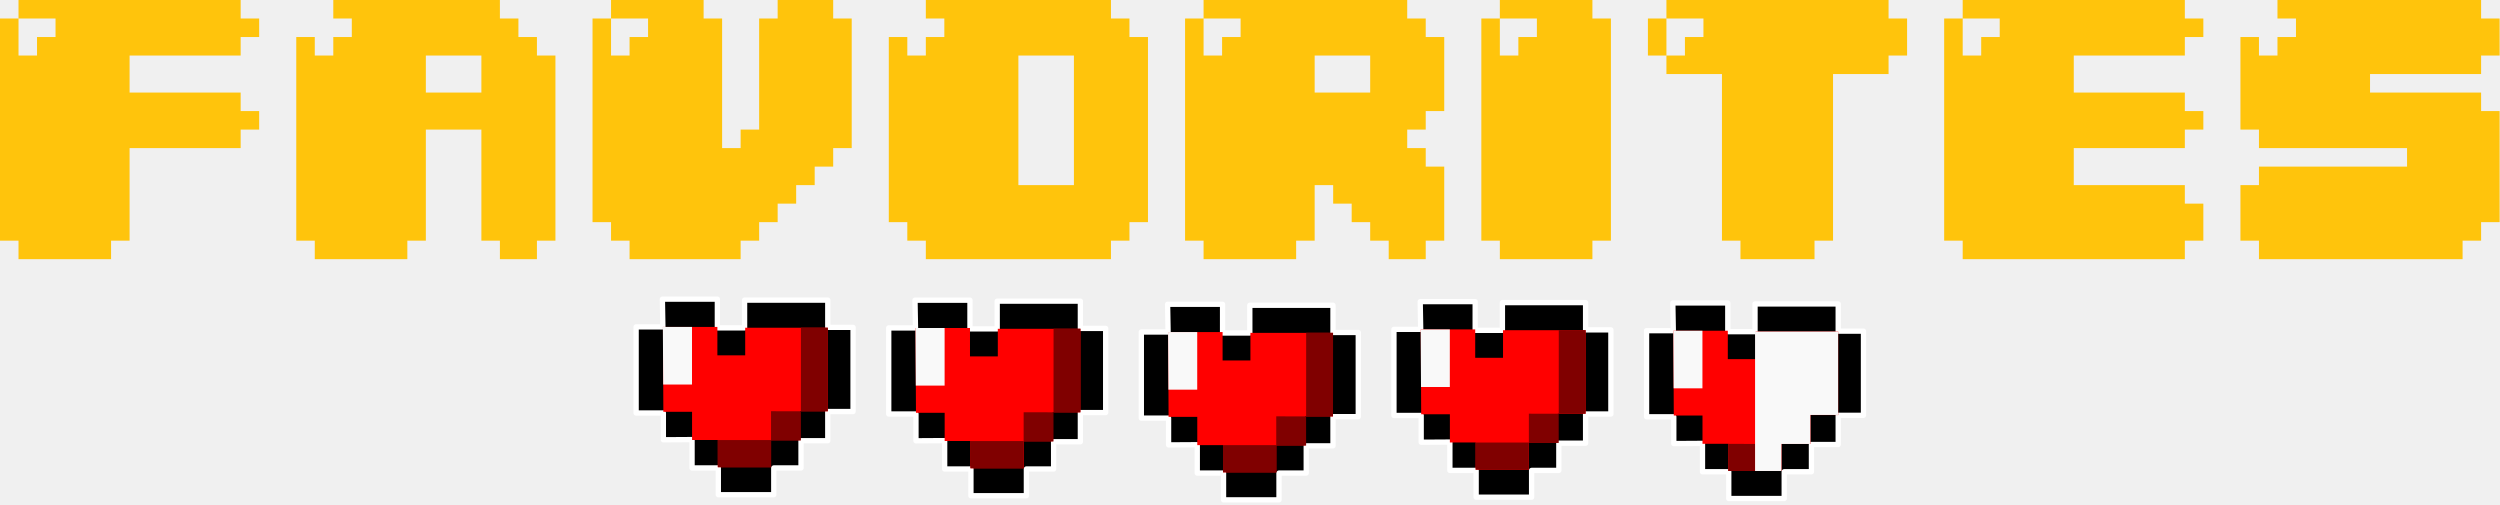
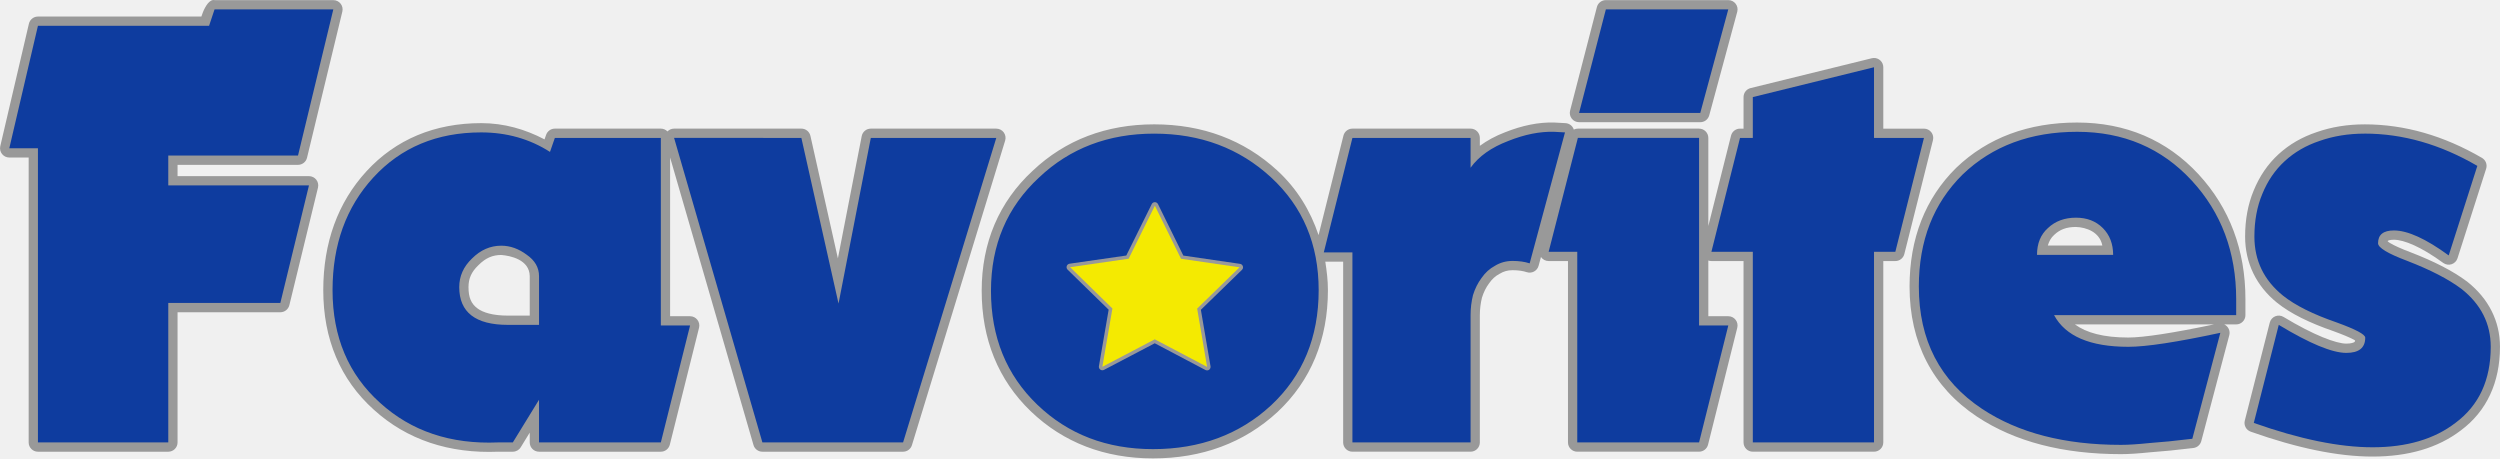
- <svg xmlns="http://www.w3.org/2000/svg" width="471px" height="95px" version="1.1" xml:space="preserve" style="fill-rule:evenodd;clip-rule:evenodd;stroke-linejoin:round;stroke-miterlimit:1.414;">
-   <g id="g3">
-     <g id="text4144">
-       <path id="path4196" d="M45.34,0l-41.852,0l0,3.487l6.975,0l0,3.488l-3.488,0l0,3.488l-3.487,0l0,-6.976l-3.488,0l0,41.853l3.488,0l0,3.488l17.438,0l0,-3.488l3.488,0l0,-17.439l20.926,0l0,-3.487l3.488,0l0,-3.488l-3.488,0l0,-3.488l-20.926,0l0,-6.975l20.926,0l0,-3.488l3.488,0l0,-3.488l-3.488,0l0,-3.487l0,0Z" style="fill:#ffc40c;fill-rule:nonzero;" />
-       <path id="path4198" d="M101.157,6.975l-3.488,0l0,-3.488l-3.488,0l0,-3.487l-31.389,0l0,3.487l3.488,0l0,3.488l-3.488,0l0,3.488l-3.488,0l0,-3.488l-3.487,0l0,38.365l3.487,0l0,3.488l17.439,0l0,-3.488l3.487,0l0,-20.926l10.464,0l0,20.926l3.487,0l0,3.488l6.976,0l0,-3.488l3.487,0l0,-34.877l-3.487,0l0,-3.488l0,0Zm-20.927,3.488l10.464,0l0,6.975l-10.464,0l0,-6.975Z" style="fill:#ffc40c;fill-rule:nonzero;" />
-       <path id="path4200" d="M156.973,3.487l0,-3.487l-10.463,0l0,3.487l-3.487,0l0,20.927l-3.488,0l0,3.487l-3.488,0l0,-24.414l-3.487,0l0,-3.487l-17.439,0l0,3.487l6.975,0l0,3.488l-3.487,0l0,3.488l-3.488,0l0,-6.976l-3.488,0l0,38.365l3.488,0l0,3.488l3.488,0l0,3.488l20.926,0l0,-3.488l3.488,0l0,-3.488l3.487,0l0,-3.488l3.488,0l0,-3.487l3.488,0l0,-3.488l3.487,0l0,-3.488l3.488,0l0,-24.414l-3.488,0l0,0Z" style="fill:#ffc40c;fill-rule:nonzero;" />
-       <path id="path4202" d="M212.79,3.487l-3.488,0l0,-3.487l-34.877,0l0,3.487l3.488,0l0,3.488l-3.488,0l0,3.488l-3.487,0l0,-3.488l-3.488,0l0,34.877l3.488,0l0,3.488l3.487,0l0,3.488l34.877,0l0,-3.488l3.488,0l0,-3.488l3.488,0l0,-34.877l-3.488,0l0,-3.488l0,0Zm-20.926,31.39l0,-24.414l10.463,0l0,24.414l-10.463,0Z" style="fill:#ffc40c;fill-rule:nonzero;" />
-       <path id="path4204" d="M268.607,3.487l-3.488,0l0,-3.487l-38.365,0l0,3.487l6.976,0l0,3.488l-3.488,0l0,3.488l-3.488,0l0,-6.976l-3.487,0l0,41.853l3.487,0l0,3.488l17.439,0l0,-3.488l3.488,0l0,-10.463l3.487,0l0,3.487l3.488,0l0,3.488l3.488,0l0,3.488l3.487,0l0,3.488l6.976,0l0,-3.488l3.488,0l0,-13.951l-3.488,0l0,-3.488l-3.488,0l0,-3.487l3.488,0l0,-3.488l3.488,0l0,-13.951l-3.488,0l0,-3.488l0,0Zm-10.463,13.951l-10.463,0l0,-6.975l10.463,0l0,6.975Z" style="fill:#ffc40c;fill-rule:nonzero;" />
-       <path id="path4206" d="M300.01,0l-17.439,0l0,3.487l6.976,0l0,3.488l-3.488,0l0,3.488l-3.488,0l0,-6.976l-3.487,0l0,41.853l3.487,0l0,3.488l17.439,0l0,-3.488l3.487,0l0,-41.853l-3.487,0l0,-3.487l0,0Z" style="fill:#ffc40c;fill-rule:nonzero;" />
-       <path id="path4208" d="M355.806,0l-41.852,0l0,3.487l6.975,0l0,3.488l-3.488,0l0,3.488l-3.487,0l0,3.488l10.463,0l0,31.389l3.487,0l0,3.488l13.951,0l0,-3.488l3.488,0l0,-31.389l10.463,0l0,-3.488l3.488,0l0,-6.976l-3.488,0l0,-3.487l0,0Zm-41.852,3.487l-3.488,0l0,6.976l3.488,0l0,-6.976l0,0Z" style="fill:#ffc40c;fill-rule:nonzero;" />
-       <path id="path4210" d="M411.623,0l-41.853,0l0,3.487l6.976,0l0,3.488l-3.488,0l0,3.488l-3.488,0l0,-6.976l-3.487,0l0,41.853l3.487,0l0,3.488l41.853,0l0,-3.488l3.487,0l0,-6.976l-3.487,0l0,-3.487l-20.926,0l0,-6.976l20.926,0l0,-3.487l3.487,0l0,-3.488l-3.487,0l0,-3.488l-20.926,0l0,-6.975l20.926,0l0,-3.488l3.487,0l0,-3.488l-3.487,0l0,-3.487l0,0Z" style="fill:#ffc40c;fill-rule:nonzero;" />
-       <path id="path4212" d="M467.439,0l-38.364,0l0,3.487l3.487,0l0,3.488l-3.487,0l0,3.488l-3.488,0l0,-3.488l-3.488,0l0,17.439l3.488,0l0,3.487l27.902,0l0,3.488l-27.902,0l0,3.488l-3.488,0l0,10.463l3.488,0l0,3.488l38.365,0l0,-3.488l3.487,0l0,-3.488l3.488,0l0,-20.926l-3.488,0l0,-3.488l-20.926,0l0,-3.487l20.926,0l0,-3.488l3.488,0l0,-6.976l-3.488,0l0,-3.487l0,0Z" style="fill:#ffc40c;fill-rule:nonzero;" />
-     </g>
-     <g id="g86339">
-       <g id="g86244">
-         <path id="path86121" d="M124.794,56.363l10.355,0l0,5.407l5.132,0l0,-5.224l15.67,0l0,5.132l4.765,0l0,15.854l-4.765,0l0,5.498l-5.04,0l0,5.132l-5.132,0l0,5.04l-10.447,0l0,-5.04l-4.948,0l0,-5.343l-5.407,0.032l0,-5.044l-5.132,0l0,-16.221l5.04,0l-0.091,-5.223l0,0Z" style="stroke:#fff;stroke-width:1px;" />
-         <path id="path86123" d="M124.897,61.598l10.258,0l0,5.349l5.24,0l0,-5.2l15.556,0l0,15.739l-5.223,0l0,5.452l-5.453,0l0,5.086l-10.034,0l0,-5.131l-4.857,0l0,-5.315l-5.407,0l-0.08,-15.98Z" style="fill:#f00;" />
-         <path id="path86125" d="M135.229,82.904l10.028,0l0,5.119l-10.02,0l-0.008,-5.119l0,0Z" style="fill:#800000;" />
-         <path id="path86131" d="M150.888,82.984l-5.624,0l0,-5.51l5.622,0.013l0.002,5.497Z" style="fill:#800000;" />
-         <path id="path86131.2e..-2" d="M155.956,77.487l-5.064,-0.003l0.008,-15.758l5.068,0.003l-0.012,15.758l0,0Z" style="fill:#800000;" />
-         <path id="path86152" d="M124.884,61.597l5.489,0l0,10.855l-5.428,0l-0.061,-10.855Z" style="fill:#f9f9f9;" />
-       </g>
-       <g id="g86244.2e..-5">
-         <path id="path86121.2e..-9" d="M172.385,56.556l10.355,0l0,5.407l5.132,0l0,-5.223l15.67,0l0,5.131l4.766,0l0,15.854l-4.766,0l0,5.498l-5.04,0l0,5.132l-5.131,0l0,5.04l-10.447,0l0,-5.04l-4.949,0l0,-5.343l-5.407,0.033l0,-5.045l-5.131,0l0,-16.22l5.04,0l-0.092,-5.224l0,0Z" style="stroke:#fff;stroke-width:1px;" />
-         <path id="path86123.2e..-2" d="M172.488,61.791l10.258,0l0,5.35l5.241,0l0,-5.201l15.555,0l0,15.739l-5.223,0l0,5.453l-5.452,0l0,5.086l-10.035,0l0,-5.132l-4.857,0l0,-5.315l-5.407,0l-0.08,-15.98l0,0Z" style="fill:#f00;" />
-         <path id="path86125.2e..-8" d="M182.821,83.097l10.027,0l0,5.119l-10.019,0l-0.008,-5.119l0,0Z" style="fill:#800000;" />
-         <path id="path86131.2e..-7" d="M198.479,83.178l-5.624,0l0,-5.51l5.623,0.012l0.001,5.498Z" style="fill:#800000;" />
-         <path id="path86131.2e..-2.2e..-4" d="M203.547,77.68l-5.063,-0.003l0.007,-15.758l5.068,0.003l-0.012,15.758l0,0Z" style="fill:#800000;" />
-         <path id="path86152.2e..-2" d="M172.475,61.79l5.49,0l0,10.855l-5.429,0l-0.061,-10.855Z" style="fill:#f9f9f9;" />
-       </g>
-       <g id="g86244.2e..-3">
-         <path id="path86121.2e..-3" d="M219.976,57.328l10.356,0l0,5.407l5.132,0l0,-5.223l15.67,0l0,5.132l4.765,0l0,15.853l-4.765,0l0,5.499l-5.04,0l0,5.131l-5.132,0l0,5.041l-10.447,0l0,-5.041l-4.949,0l0,-5.343l-5.406,0.033l0,-5.045l-5.132,0l0,-16.22l5.04,0l-0.092,-5.224l0,0Z" style="stroke:#fff;stroke-width:1px;" />
-         <path id="path86123.2e..-8" d="M220.08,62.563l10.257,0l0,5.35l5.241,0l0,-5.201l15.556,0l0,15.739l-5.224,0l0,5.453l-5.452,0l0,5.086l-10.035,0l0,-5.132l-4.857,0l0,-5.315l-5.406,0l-0.08,-15.98l0,0Z" style="fill:#f00;" />
-         <path id="path86125.2e..-3" d="M230.412,83.869l10.028,0l0,5.119l-10.02,0l-0.008,-5.119l0,0Z" style="fill:#800000;" />
-         <path id="path86131.2e..-4" d="M246.071,83.95l-5.625,0l0,-5.51l5.623,0.012l0.002,5.498Z" style="fill:#800000;" />
-         <path id="path86131.2e..-2.2e..-7" d="M251.138,78.452l-5.063,-0.003l0.008,-15.758l5.067,0.003l-0.012,15.758Z" style="fill:#800000;" />
-         <path id="path86152.2e..-9" d="M220.066,62.562l5.49,0l0,10.855l-5.428,0l-0.062,-10.855Z" style="fill:#f9f9f9;" />
-       </g>
-       <g id="g86244.2e..-4">
-         <path id="path86121.2e..-0" d="M267.568,56.828l10.355,0l0,5.407l5.132,0l0,-5.223l15.67,0l0,5.132l4.765,0l0,15.853l-4.765,0l0,5.499l-5.04,0l0,5.131l-5.132,0l0,5.041l-10.447,0l0,-5.041l-4.948,0l0,-5.343l-5.407,0.033l0,-5.045l-5.132,0l0,-16.22l5.04,0l-0.091,-5.224l0,0Z" style="stroke:#fff;stroke-width:1px;" />
-         <path id="path86123.2e..-1" d="M267.671,62.063l10.258,0l0,5.35l5.24,0l0,-5.201l15.556,0l0,15.739l-5.223,0l0,5.453l-5.453,0l0,5.086l-10.034,0l0,-5.132l-4.857,0l0,-5.315l-5.407,0l-0.08,-15.98Z" style="fill:#f00;" />
-         <path id="path86125.2e..-2" d="M278.003,83.369l10.028,0l0,5.119l-10.02,0l-0.008,-5.119l0,0Z" style="fill:#800000;" />
-         <path id="path86131.2e..-46" d="M293.662,83.45l-5.624,0l0,-5.51l5.622,0.012l0.002,5.498Z" style="fill:#800000;" />
-         <path id="path86131.2e..-2.2e..-1" d="M298.73,77.952l-5.064,-0.003l0.008,-15.758l5.068,0.003l-0.012,15.758l0,0Z" style="fill:#800000;" />
-         <path id="path86152.2e..-5" d="M267.658,62.062l5.489,0l0,10.855l-5.428,0l-0.061,-10.855Z" style="fill:#f9f9f9;" />
-       </g>
-       <g id="g86244.2e..-49">
-         <path id="path86121.2e..-1" d="M315.159,57.078l10.355,0l0,5.407l5.132,0l0,-5.223l15.671,0l0,5.132l4.765,0l0,15.853l-4.765,0l0,5.499l-5.041,0l0,5.131l-5.131,0l0,5.041l-10.447,0l0,-5.041l-4.949,0l0,-5.343l-5.407,0.033l0,-5.045l-5.131,0l0,-16.22l5.04,0l-0.092,-5.224l0,0Z" style="stroke:#fff;stroke-width:1px;" />
-         <path id="path86123.2e..-4" d="M315.262,62.313l10.258,0l0,5.35l5.241,0l0,-5.201l15.556,0l0,15.739l-5.224,0l0,5.453l-5.452,0l0,5.086l-10.035,0l0,-5.132l-4.857,0l0,-5.315l-5.407,0l-0.08,-15.98l0,0Z" style="fill:#f00;" />
-         <path id="path86125.2e..-6" d="M325.595,83.619l5.062,0.02l0,5.103l-5.054,-0.004l-0.008,-5.119l0,0Z" style="fill:#800000;" />
-         <path id="path86152.2e..-7" d="M315.249,62.312l5.49,0l0,10.855l-5.428,0l-0.062,-10.855Z" style="fill:#f9f9f9;" />
-         <path id="path86380" d="M330.655,62.463l15.649,0l0,15.713l-5.227,0l0,5.463l-5.453,0l0,5.093l-4.969,0l0,-26.269l0,0Z" style="fill:#f9f9f9;" />
+ <svg xmlns="http://www.w3.org/2000/svg" width="306.476" height="56.197" viewBox="0 0 81.088 14.869" version="1.1" id="svg9136">
+   <defs id="defs9130" />
+   <g id="layer1" transform="translate(-10.04404,-269.8808)">
+     <g aria-label="All Games" style="font-style:normal;font-variant:normal;font-weight:normal;font-stretch:normal;font-size:20.44px;line-height:12.775px;font-family:'namco regular';-inkscape-font-specification:'namco regular, ';letter-spacing:0px;word-spacing:0px;fill:#fbe01b;fill-opacity:1;stroke:none;stroke-width:0.511px;stroke-linecap:butt;stroke-linejoin:miter;stroke-opacity:1" id="text4594">
+       <g id="g5124">
+         <g transform="translate(7.617181,25.39061)" id="g5117">
+           <path transform="matrix(0.2645833,0,0,0.2645833,15.0072,270.9712)" style="font-style:normal;font-variant:normal;font-weight:900;font-stretch:normal;font-size:19.756px;line-height:6.615px;font-family:Nougat;-inkscape-font-specification:'Nougat Heavy';letter-spacing:0px;word-spacing:0px;fill:#999999;fill-opacity:1;stroke:none;stroke-width:1px;stroke-linecap:butt;stroke-linejoin:miter;stroke-opacity:1" d="m -21.248,-100.072 c -1.207,-0.268 -2.086,3.519 -1.49,2.016 h -20.162 c -0.529,-2.19e-4 -0.988,0.364 -1.107,0.879 l -3.51,15.008 c -0.166,0.713 0.375,1.395 1.107,1.395 h 2.373 v 34.928 c -1.01e-4,0.628 0.509,1.137 1.137,1.137 h 15.979 c 0.628,1.01e-4 1.137,-0.509 1.137,-1.137 v -15.961 h 12.602 c 0.524,-2.96e-4 0.979,-0.358 1.104,-0.867 l 3.51,-14.412 c 0.175,-0.716 -0.367,-1.406 -1.104,-1.406 H -25.785 v -1.385 h 14.768 c 0.525,3.86e-4 0.982,-0.359 1.105,-0.869 l 4.33,-17.92 c 0.174,-0.716 -0.369,-1.405 -1.105,-1.404 z m 170.564,0 c -0.518,2.8e-4 -0.97,0.35 -1.1,0.852 l -3.285,12.693 c -0.187,0.72 0.356,1.422 1.1,1.422 h 14.859 c 0.514,2.41e-4 0.964,-0.344 1.098,-0.84 l 3.434,-12.693 c 0.196,-0.723 -0.349,-1.434 -1.098,-1.434 z m 32.84,7.094 c -0.08,0.003 -0.16,0.014 -0.238,0.033 l -14.859,3.658 c -0.508,0.125 -0.865,0.58 -0.865,1.104 v 3.867 h -0.432 c -0.521,3.04e-4 -0.975,0.354 -1.102,0.859 l -2.783,11.076 v -10.799 c 1e-4,-0.628 -0.509,-1.137 -1.137,-1.137 h -14.857 c -0.173,9.3e-5 -0.343,0.04 -0.498,0.115 -0.144,-0.448 -0.548,-0.76 -1.018,-0.787 l -1.346,-0.074 c -0.01,-7.93e-4 -0.019,-0.002 -0.029,-0.002 -1.926,-0.055 -3.947,0.361 -6.049,1.201 -0.002,8.03e-4 -0.004,0.001 -0.006,0.002 -1.167,0.446 -2.184,1.005 -3.07,1.654 v -0.973 c 1e-4,-0.628 -0.509,-1.137 -1.137,-1.137 h -14.484 c -0.521,5.28e-4 -0.975,0.356 -1.102,0.861 l -3.049,12.191 c -1.005,-2.993 -2.632,-5.675 -5.043,-7.9 -4.085,-3.771 -9.194,-5.676 -15.107,-5.676 -5.865,0 -10.904,1.91 -14.891,5.686 -0.001,0.001 -0.003,9.52e-4 -0.004,0.002 -4.14,3.831 -6.254,8.828 -6.254,14.713 0,5.927 2.029,10.945 6.025,14.783 3.988,3.83 9.055,5.768 14.973,5.768 6.009,0 11.169,-1.903 15.258,-5.678 0.002,-0.002 0.004,-0.004 0.006,-0.006 4.102,-3.839 6.184,-8.912 6.184,-14.941 0,-1.212 -0.146,-2.36 -0.322,-3.492 h 2.189 v 22.158 c -1e-4,0.628 0.509,1.137 1.137,1.137 h 14.484 c 0.628,1.02e-4 1.137,-0.509 1.137,-1.137 v -15.605 c 0,-0.743 0.09,-1.455 0.26,-2.148 0.214,-0.676 0.498,-1.248 0.855,-1.725 0.009,-0.012 0.017,-0.023 0.025,-0.035 0.356,-0.515 0.762,-0.877 1.248,-1.139 0.019,-0.01 0.038,-0.02 0.057,-0.031 0.47,-0.289 0.964,-0.43 1.57,-0.43 0.702,0 1.276,0.089 1.73,0.24 0.62,0.207 1.286,-0.15 1.457,-0.781 l 0.291,-1.076 c 0.211,0.31 0.562,0.496 0.938,0.496 h 2.373 v 22.234 c -1e-4,0.628 0.509,1.137 1.137,1.137 h 14.932 c 0.521,-5.24e-4 0.975,-0.356 1.102,-0.861 l 3.584,-14.336 c 0.179,-0.717 -0.363,-1.411 -1.102,-1.412 h -2.447 v -6.828 c 0.121,0.043 0.248,0.066 0.377,0.066 h 3.939 v 22.234 c -1e-4,0.628 0.509,1.137 1.137,1.137 h 14.859 c 0.628,1.02e-4 1.137,-0.509 1.137,-1.137 V -68.082 h 1.477 c 0.521,-2.99e-4 0.975,-0.354 1.102,-0.859 l 3.51,-13.961 c 0.181,-0.718 -0.362,-1.414 -1.102,-1.414 h -4.986 v -7.525 c 3.8e-4,-0.641 -0.529,-1.156 -1.17,-1.137 z m 24.941,7.914 c -5.955,0 -10.975,1.852 -14.824,5.543 -0.004,0.004 -0.008,0.008 -0.012,0.012 -3.799,3.746 -5.715,8.682 -5.715,14.549 0,6.869 2.818,12.336 8.273,15.955 h 0.002 c 4.657,3.087 10.571,4.594 17.65,4.594 0.949,0 2.142,-0.08 3.588,-0.229 1.471,-0.101 3.23,-0.275 5.285,-0.525 0.462,-0.056 0.844,-0.388 0.963,-0.838 l 3.436,-12.992 c 0.14,-0.532 -0.12,-1.088 -0.619,-1.32 h 1.461 c 0.628,1.02e-4 1.137,-0.509 1.137,-1.137 v -1.941 c 0,-6.013 -1.932,-11.194 -5.754,-15.33 -3.881,-4.196 -8.93,-6.34 -14.871,-6.34 z m -195.662,0.074 c -5.683,0 -10.463,1.986 -14.053,5.893 -6.508e-4,6.66e-4 -0.001,0.001 -0.002,0.002 -3.531,3.847 -5.301,8.78 -5.301,14.582 0,5.979 2.087,10.964 6.197,14.654 3.949e-4,3.59e-4 0.002,-3.59e-4 0.002,0 0.001,9.61e-4 8.822e-4,0.003 0.002,0.004 4.054,3.684 9.236,5.401 15.295,5.143 l -0.049,0.002 h 1.791 c 0.395,2.53e-4 0.762,-0.205 0.969,-0.541 l 1.105,-1.799 v 1.203 c -1.01e-4,0.628 0.509,1.137 1.137,1.137 h 14.934 c 0.521,-5.27e-4 0.975,-0.356 1.102,-0.861 l 3.584,-14.336 c 0.179,-0.717 -0.363,-1.411 -1.102,-1.412 h -2.447 v -19.455 l 10.221,35.244 c 0.141,0.486 0.586,0.82 1.092,0.82 h 17.248 c 0.499,-4.71e-4 0.94,-0.327 1.086,-0.805 L 75.672,-82.848 c 0.223,-0.73 -0.323,-1.468 -1.086,-1.469 H 59.203 c -0.544,2.24e-4 -1.012,0.386 -1.115,0.92 l -2.92,14.984 -3.367,-15.016 c -0.116,-0.519 -0.577,-0.889 -1.109,-0.889 H 35.086 c -0.306,5.05e-4 -0.599,0.124 -0.812,0.344 -0.213,-0.219 -0.505,-0.343 -0.811,-0.344 H 20.471 c -0.484,-2.5e-4 -0.915,0.306 -1.074,0.764 l -0.193,0.555 c -2.365,-1.236 -4.938,-1.992 -7.768,-1.992 z m 230.898,0.15 c -2.098,0 -4.066,0.316 -5.885,0.955 -0.001,4.72e-4 -0.002,0.002 -0.004,0.002 -1.778,0.593 -3.345,1.495 -4.66,2.701 -1.322,1.211 -2.34,2.708 -3.045,4.441 -3.4e-4,8.36e-4 -0.002,0.001 -0.002,0.002 -0.71,1.697 -1.055,3.591 -1.055,5.654 0,3.238 1.366,6.053 3.93,8.125 l 0.006,0.004 c 1.652,1.322 3.948,2.451 6.91,3.473 1.132,0.41 1.976,0.769 2.469,1.031 0.095,0.05 0.103,0.064 0.17,0.105 -0.023,0.033 -0.02,0.146 -0.053,0.172 -0.098,0.079 -0.403,0.215 -1.021,0.215 -1.244,0 -3.982,-1.022 -7.699,-3.271 -0.652,-0.395 -1.501,-0.047 -1.689,0.691 l -3.062,12.021 c -0.145,0.57 0.169,1.156 0.723,1.352 5.706,2.02 10.673,3.053 14.939,3.053 4.357,0 8.016,-1.05 10.838,-3.217 3.16,-2.346 4.785,-5.893 4.785,-10.24 0,-3.156 -1.409,-5.921 -4.016,-7.984 -0.008,-0.006 -0.015,-0.012 -0.023,-0.018 -1.719,-1.289 -4.018,-2.467 -6.918,-3.586 -0.004,-0.001 -0.008,-0.003 -0.012,-0.004 -1.159,-0.435 -2.01,-0.826 -2.498,-1.121 -0.167,-0.101 -0.224,-0.156 -0.297,-0.217 0.006,-0.004 0.005,-0.051 0.012,-0.057 0.036,-0.029 0.248,-0.139 0.742,-0.139 1.235,0 3.35,0.866 6.049,2.842 0.626,0.458 1.517,0.169 1.754,-0.57 l 3.51,-10.977 c 0.162,-0.507 -0.05,-1.06 -0.51,-1.328 -4.677,-2.724 -9.494,-4.111 -14.387,-4.111 z m -35.387,12.578 c 1.27,0.043 2.908,0.614 3.234,2.281 h -6.686 c 0.152,-0.513 0.382,-0.952 0.773,-1.301 0.009,-0.008 0.017,-0.015 0.025,-0.023 0.682,-0.644 1.488,-0.957 2.652,-0.957 z m -193.047,3.434 c 1.104,0.087 3.468,0.563 3.492,2.598 v 4.836 h -2.672 c -1.844,0 -3.078,-0.371 -3.783,-0.918 -0.705,-0.547 -1.053,-1.275 -1.053,-2.574 0,-1.049 0.354,-1.868 1.215,-2.688 0.007,-0.006 0.013,-0.013 0.02,-0.02 0.873,-0.873 1.732,-1.234 2.781,-1.234 z m 192.918,8.512 h 17.053 c -4.895,1.029 -8.606,1.609 -10.502,1.609 -3.062,0 -5.142,-0.583 -6.551,-1.609 z" id="path5103" />
+           <path style="font-style:normal;font-variant:normal;font-weight:900;font-stretch:normal;font-size:19.756px;line-height:6.615px;font-family:Nougat;-inkscape-font-specification:'Nougat Heavy';letter-spacing:0px;word-spacing:0px;fill:#0e3c9f;fill-opacity:1;stroke:none;stroke-width:1px;stroke-linecap:butt;stroke-linejoin:miter;stroke-opacity:1" d="m -21.248,-98.936 -0.672,2.016 h -20.98 l -3.51,15.008 h 3.51 v 36.064 h 15.979 v -17.098 h 13.738 l 3.51,-14.412 H -26.922 v -3.658 h 15.904 L -6.688,-98.936 Z m 170.564,0 -3.285,12.693 h 14.859 l 3.434,-12.693 z m 32.873,7.094 -14.859,3.658 v 5.004 h -1.568 l -3.508,13.961 h 5.076 v 23.371 h 14.859 V -69.219 h 2.613 l 3.51,-13.961 h -6.123 z m -39.23,7.914 c -1.742,-0.05 -3.608,0.325 -5.6,1.121 -2.091,0.796 -3.633,1.891 -4.629,3.285 v -3.658 h -14.484 l -3.51,14.037 h 3.51 v 23.295 h 14.484 v -15.605 c 0,-0.846 0.1,-1.666 0.299,-2.463 0.249,-0.796 0.597,-1.494 1.045,-2.092 0.448,-0.647 0.995,-1.144 1.643,-1.492 0.647,-0.398 1.37,-0.598 2.166,-0.598 0.796,0 1.493,0.1 2.09,0.299 l 4.332,-16.055 z m 64.139,0 c -5.724,0 -10.403,1.742 -14.037,5.227 -3.584,3.534 -5.377,8.115 -5.377,13.74 0,6.571 2.589,11.573 7.766,15.008 4.43,2.937 10.104,4.404 17.023,4.404 0.896,0 2.066,-0.075 3.51,-0.225 1.444,-0.1 3.186,-0.273 5.227,-0.521 l 3.436,-12.992 c -5.326,1.145 -9.085,1.717 -11.275,1.717 -4.679,0 -7.716,-1.294 -9.109,-3.883 h 22.326 v -1.941 c 0,-5.774 -1.817,-10.626 -5.451,-14.559 -3.684,-3.982 -8.362,-5.975 -14.037,-5.975 z m -195.662,0.074 c -5.426,0 -9.832,1.842 -13.217,5.525 -3.335,3.634 -5.002,8.239 -5.002,13.814 0,5.724 1.942,10.328 5.824,13.812 3.833,3.484 8.662,5.102 14.486,4.854 h 1.791 l 3.211,-5.227 v 5.227 h 14.934 l 3.584,-14.336 H 33.463 V -83.18 H 20.471 l -0.598,1.717 c -2.489,-1.593 -5.301,-2.391 -8.438,-2.391 z m 82.51,0.15 c -5.625,0 -10.33,1.791 -14.113,5.375 -3.932,3.634 -5.898,8.264 -5.898,13.889 0,5.675 1.893,10.329 5.676,13.963 3.783,3.634 8.511,5.451 14.186,5.451 5.774,0 10.604,-1.793 14.486,-5.377 3.883,-3.634 5.824,-8.337 5.824,-14.111 0,-5.625 -1.942,-10.23 -5.824,-13.814 -3.883,-3.584 -8.661,-5.375 -14.336,-5.375 z m 148.389,0 c -1.991,0 -3.833,0.299 -5.525,0.896 -1.643,0.548 -3.061,1.368 -4.256,2.463 -1.195,1.095 -2.115,2.44 -2.762,4.033 -0.647,1.543 -0.971,3.285 -0.971,5.227 0,2.937 1.168,5.351 3.508,7.242 1.493,1.195 3.685,2.29 6.572,3.285 2.34,0.846 3.508,1.469 3.508,1.867 0,1.244 -0.771,1.867 -2.314,1.867 -1.742,0 -4.504,-1.146 -8.287,-3.436 l -3.062,12.021 c 5.625,1.991 10.479,2.986 14.561,2.986 4.181,0 7.566,-0.995 10.154,-2.986 2.887,-2.14 4.332,-5.252 4.332,-9.334 0,-2.837 -1.195,-5.202 -3.584,-7.094 -1.593,-1.195 -3.809,-2.338 -6.646,-3.434 -2.389,-0.896 -3.584,-1.618 -3.584,-2.166 0,-1.045 0.647,-1.568 1.941,-1.568 1.692,0 3.933,1.022 6.721,3.062 l 3.51,-10.977 c -4.53,-2.638 -9.135,-3.957 -13.814,-3.957 z m -207.248,0.523 10.826,37.332 H 63.16 L 74.586,-83.18 H 59.203 l -3.957,20.309 -4.555,-20.309 z m 110.797,0 -3.584,13.961 h 3.51 v 23.371 h 14.932 l 3.584,-14.336 h -3.584 v -22.996 z m 61.064,9.781 c 1.344,0 2.441,0.421 3.287,1.268 0.846,0.846 1.268,1.943 1.268,3.287 h -9.332 c 0,-1.394 0.448,-2.491 1.344,-3.287 0.896,-0.846 2.04,-1.268 3.434,-1.268 z m -193.047,3.434 c 1.095,0 2.139,0.374 3.135,1.121 0.996,0.697 1.494,1.568 1.494,2.613 v 5.973 h -3.809 c -3.982,0 -5.973,-1.543 -5.973,-4.629 0,-1.344 0.523,-2.514 1.568,-3.51 1.045,-1.045 2.24,-1.568 3.584,-1.568 z" transform="matrix(0.2645833,0,0,0.2645833,15.0072,270.9712)" id="path4494" />
+           <path style="color:#000000;clip-rule:nonzero;display:inline;overflow:visible;visibility:visible;opacity:1;isolation:auto;mix-blend-mode:normal;color-interpolation:sRGB;color-interpolation-filters:linearRGB;solid-color:#000000;solid-opacity:1;vector-effect:none;fill:#999999;fill-opacity:1;fill-rule:nonzero;stroke:none;stroke-width:0.661;stroke-linecap:butt;stroke-linejoin:miter;stroke-miterlimit:4;stroke-dasharray:none;stroke-dashoffset:0;stroke-opacity:1;color-rendering:auto;image-rendering:auto;shape-rendering:auto;text-rendering:auto;enable-background:accumulate" id="path5109" d="m 26.139,231.582 a 0.278,0.278 0 0 0 -0.223,0.156 l -1.977,4.1 -4.494,0.695 a 0.278,0.278 0 0 0 -0.148,0.477 l 3.287,3.143 -0.727,4.49 a 0.278,0.278 0 0 0 0.404,0.289 l 4.008,-2.154 4.045,2.08 a 0.278,0.278 0 0 0 0.4,-0.297 l -0.812,-4.477 3.229,-3.205 a 0.278,0.278 0 0 0 -0.158,-0.473 l -4.508,-0.611 -2.051,-4.061 a 0.278,0.278 0 0 0 -0.275,-0.152 z" transform="matrix(0.4086983,0.00420625,-0.00420625,0.4086983,30.16628,156.291)" />
+           <path transform="matrix(0.4086983,0.00420625,-0.00420625,0.4086983,30.16628,156.291)" style="color:#000000;clip-rule:nonzero;display:inline;overflow:visible;visibility:visible;opacity:1;isolation:auto;mix-blend-mode:normal;color-interpolation:sRGB;color-interpolation-filters:linearRGB;solid-color:#000000;solid-opacity:1;vector-effect:none;fill:#f4ea01;fill-opacity:1;fill-rule:nonzero;stroke:none;stroke-width:0.661;stroke-linecap:butt;stroke-linejoin:miter;stroke-miterlimit:4;stroke-dasharray:none;stroke-dashoffset:0;stroke-opacity:1;color-rendering:auto;image-rendering:auto;shape-rendering:auto;text-rendering:auto;enable-background:accumulate" d="m 30.442,244.609 -4.176,-2.145 -4.134,2.224 0.75,-4.634 -3.393,-3.245 4.639,-0.719 2.038,-4.229 2.118,4.19 4.652,0.631 -3.33,3.309 z" id="path4492" />
+         </g>
      </g>
    </g>
  </g>
</svg>
